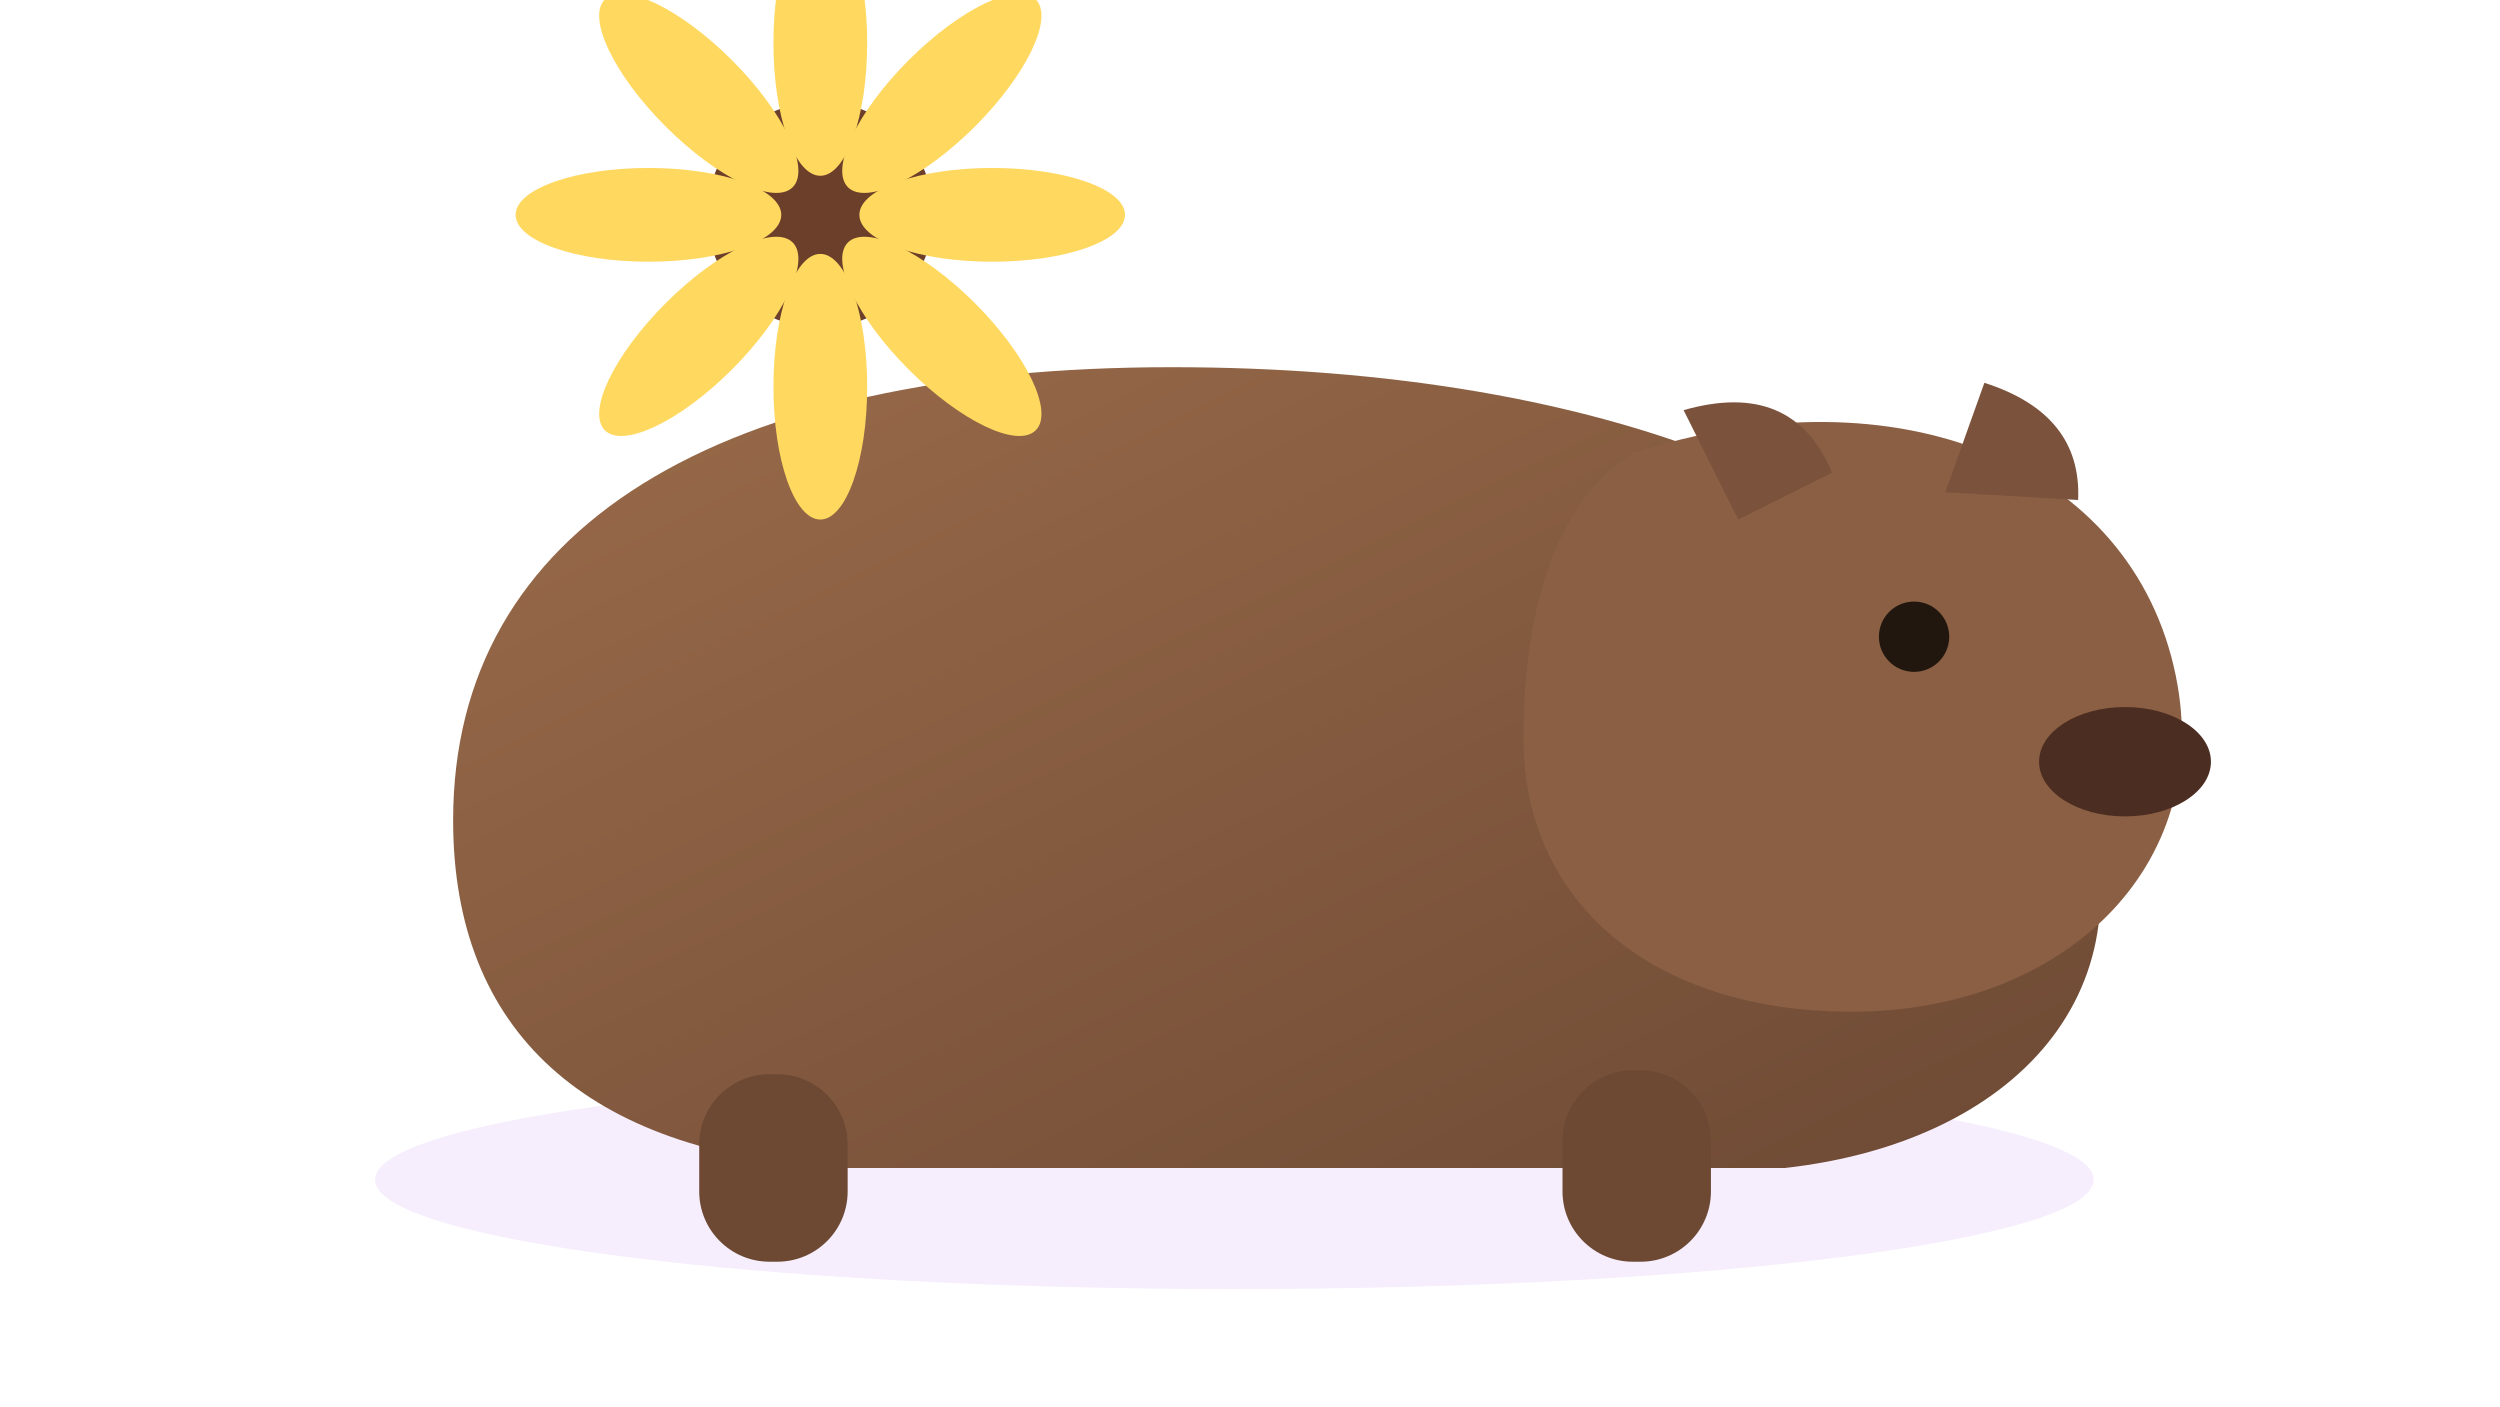
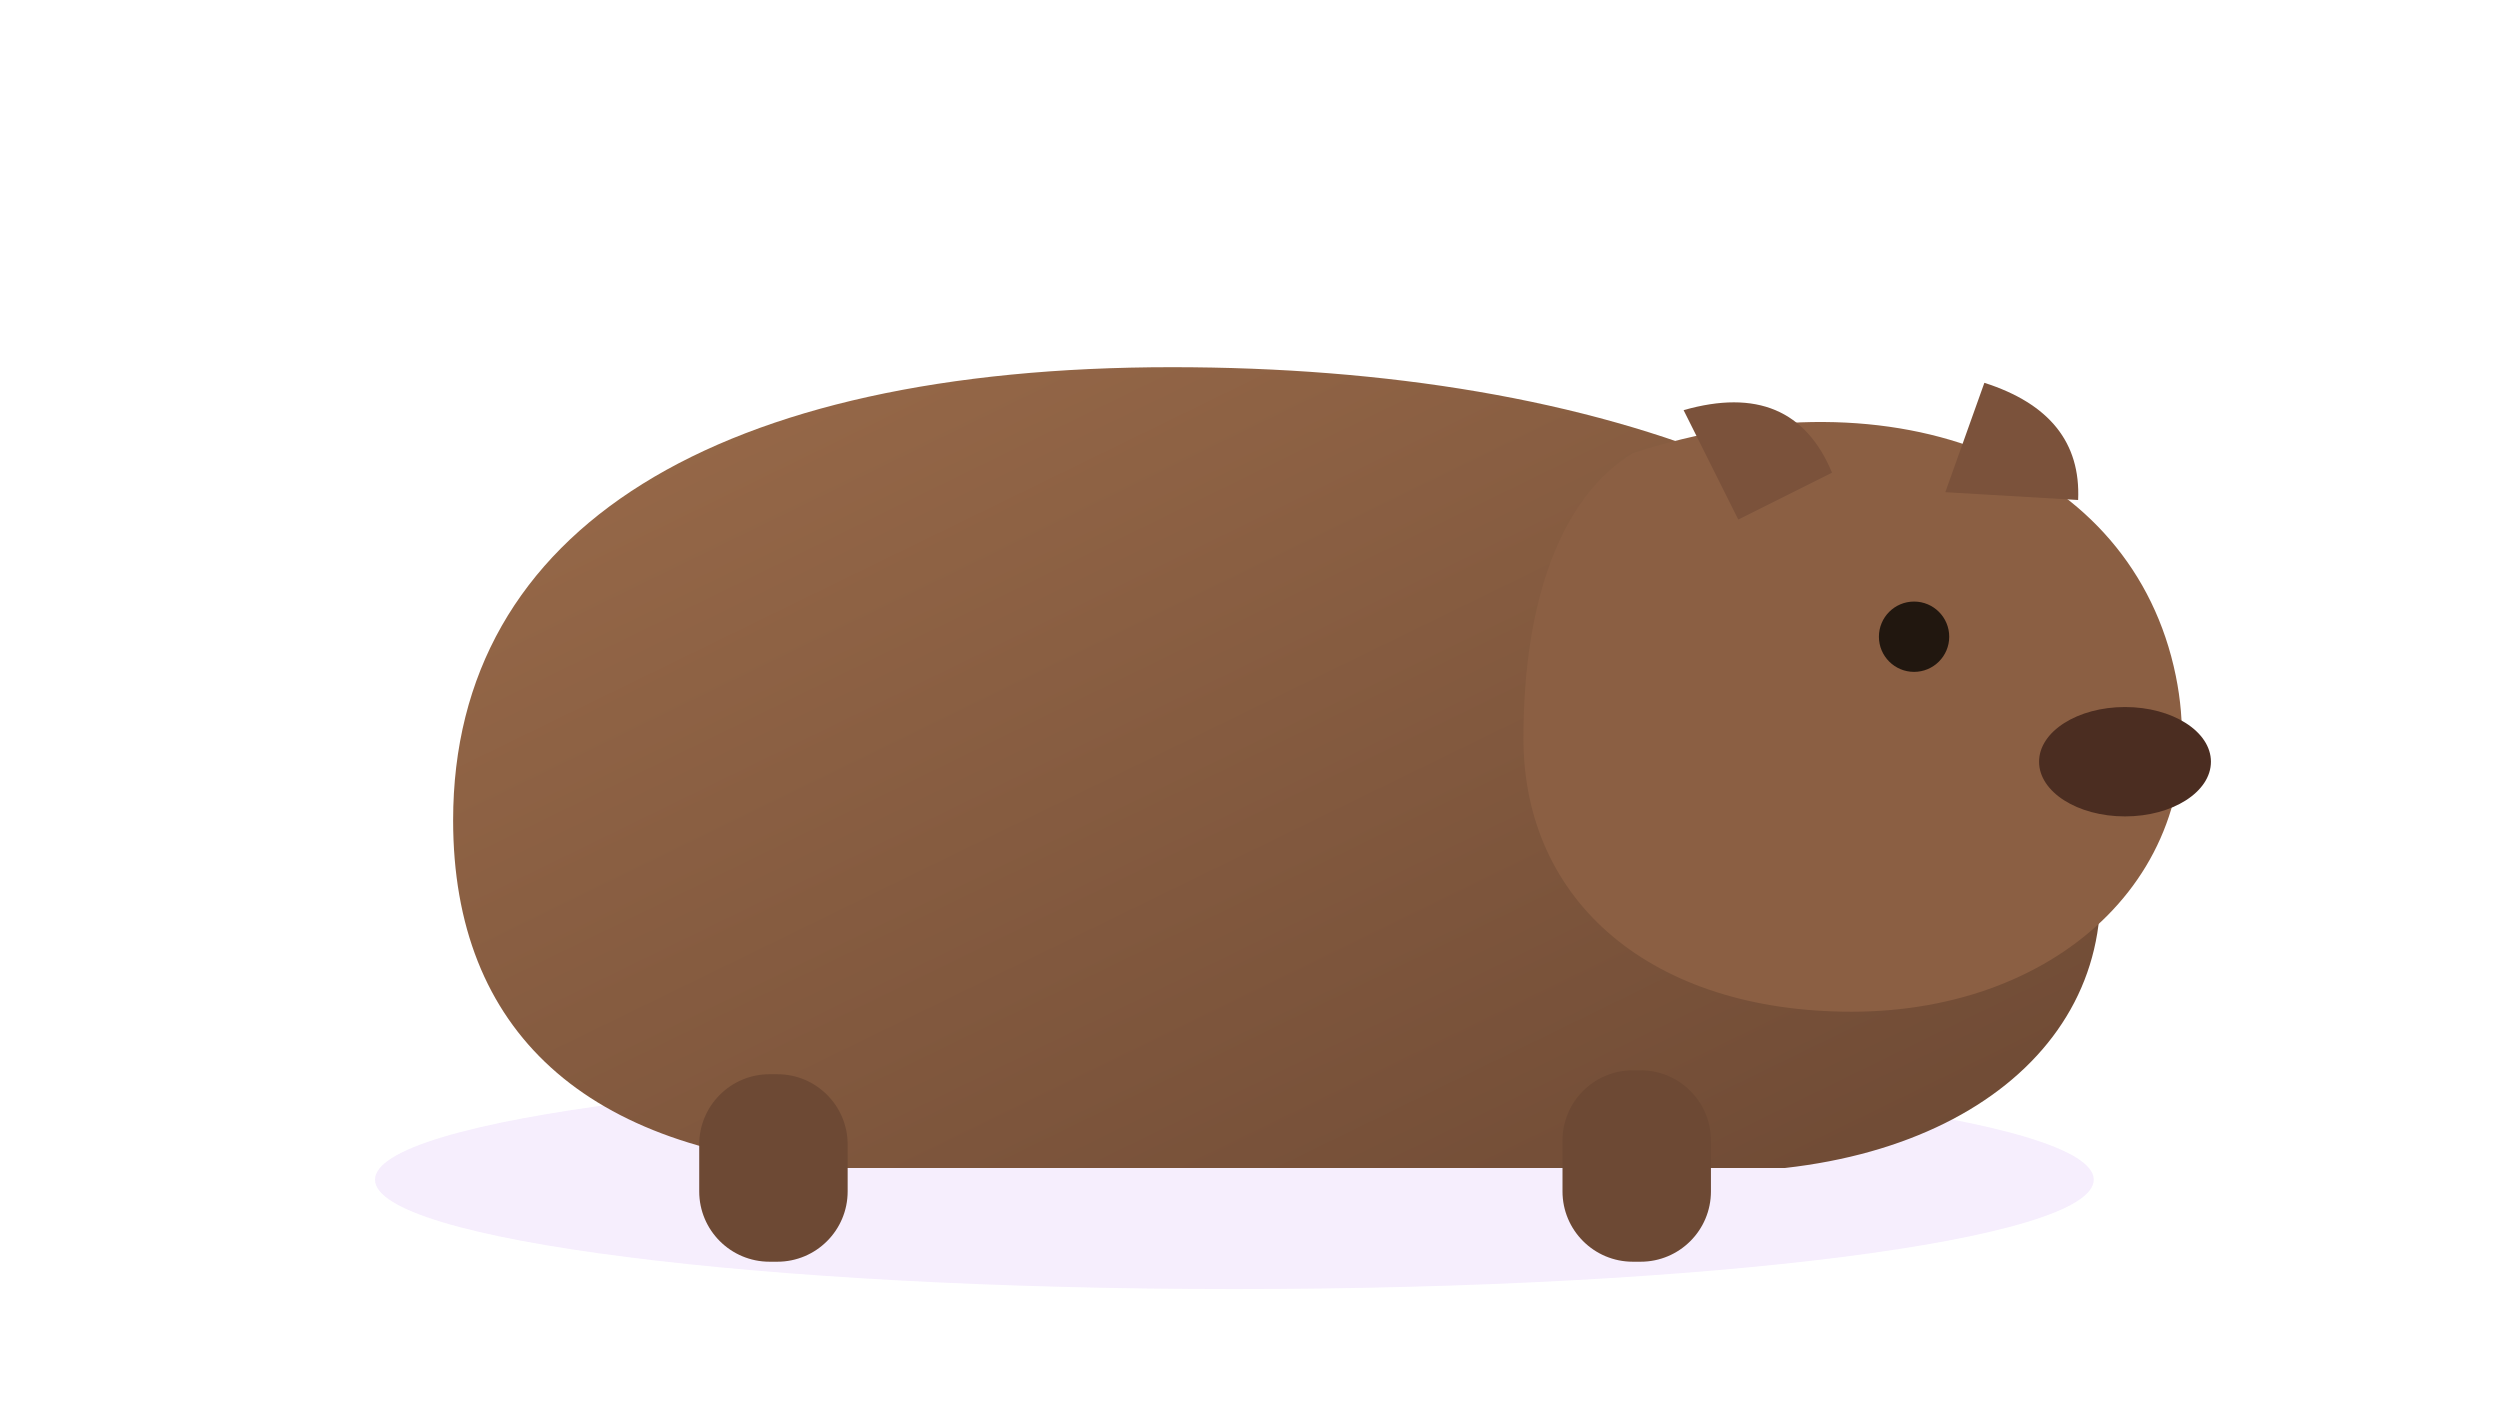
<svg xmlns="http://www.w3.org/2000/svg" viewBox="0 0 640 360">
  <defs>
    <linearGradient id="fur" x1="0" y1="0" x2="1" y2="1">
      <stop stop-color="#9a6b4a" />
      <stop offset="1" stop-color="#6d4934" />
    </linearGradient>
  </defs>
  <ellipse cx="316" cy="302" rx="220" ry="28" fill="#d9b6f7" opacity=".24" />
  <path d="M116 210 C116 135 184 94 300 94 C410 94 502 127 531 198 C553 250 519 292 457 299 L214 299 C150 295 116 264 116 210Z" fill="url(#fur)" />
  <path d="M418 116 C486 94 546 119 557 173 C567 222 528 259 474 259 C423 259 390 231 390 189 C390 153 400 127 418 116Z" fill="#8b5f43" />
  <circle cx="490" cy="163" r="9" fill="#21170f" />
  <ellipse cx="544" cy="195" rx="22" ry="14" fill="#4b2d21" />
  <path d="M445 133 l-14 -28 q28 -8 38 16z" fill="#7b523b" />
  <path d="M498 126 l10 -28 q25 8 24 30z" fill="#7b523b" />
  <rect x="179" y="275" width="38" height="48" rx="18" fill="#6d4934" />
  <rect x="400" y="274" width="38" height="49" rx="18" fill="#6d4934" />
-   <g transform="translate(210 55)">
-     <circle cx="0" cy="0" r="29" fill="#6b3f2a" />
-     <g fill="#ffd85f">
-       <ellipse rx="12" ry="34" transform="rotate(0) translate(0 -44)" />
-       <ellipse rx="12" ry="34" transform="rotate(45) translate(0 -44)" />
-       <ellipse rx="12" ry="34" transform="rotate(90) translate(0 -44)" />
-       <ellipse rx="12" ry="34" transform="rotate(135) translate(0 -44)" />
-       <ellipse rx="12" ry="34" transform="rotate(180) translate(0 -44)" />
-       <ellipse rx="12" ry="34" transform="rotate(225) translate(0 -44)" />
-       <ellipse rx="12" ry="34" transform="rotate(270) translate(0 -44)" />
-       <ellipse rx="12" ry="34" transform="rotate(315) translate(0 -44)" />
-     </g>
-   </g>
</svg>
